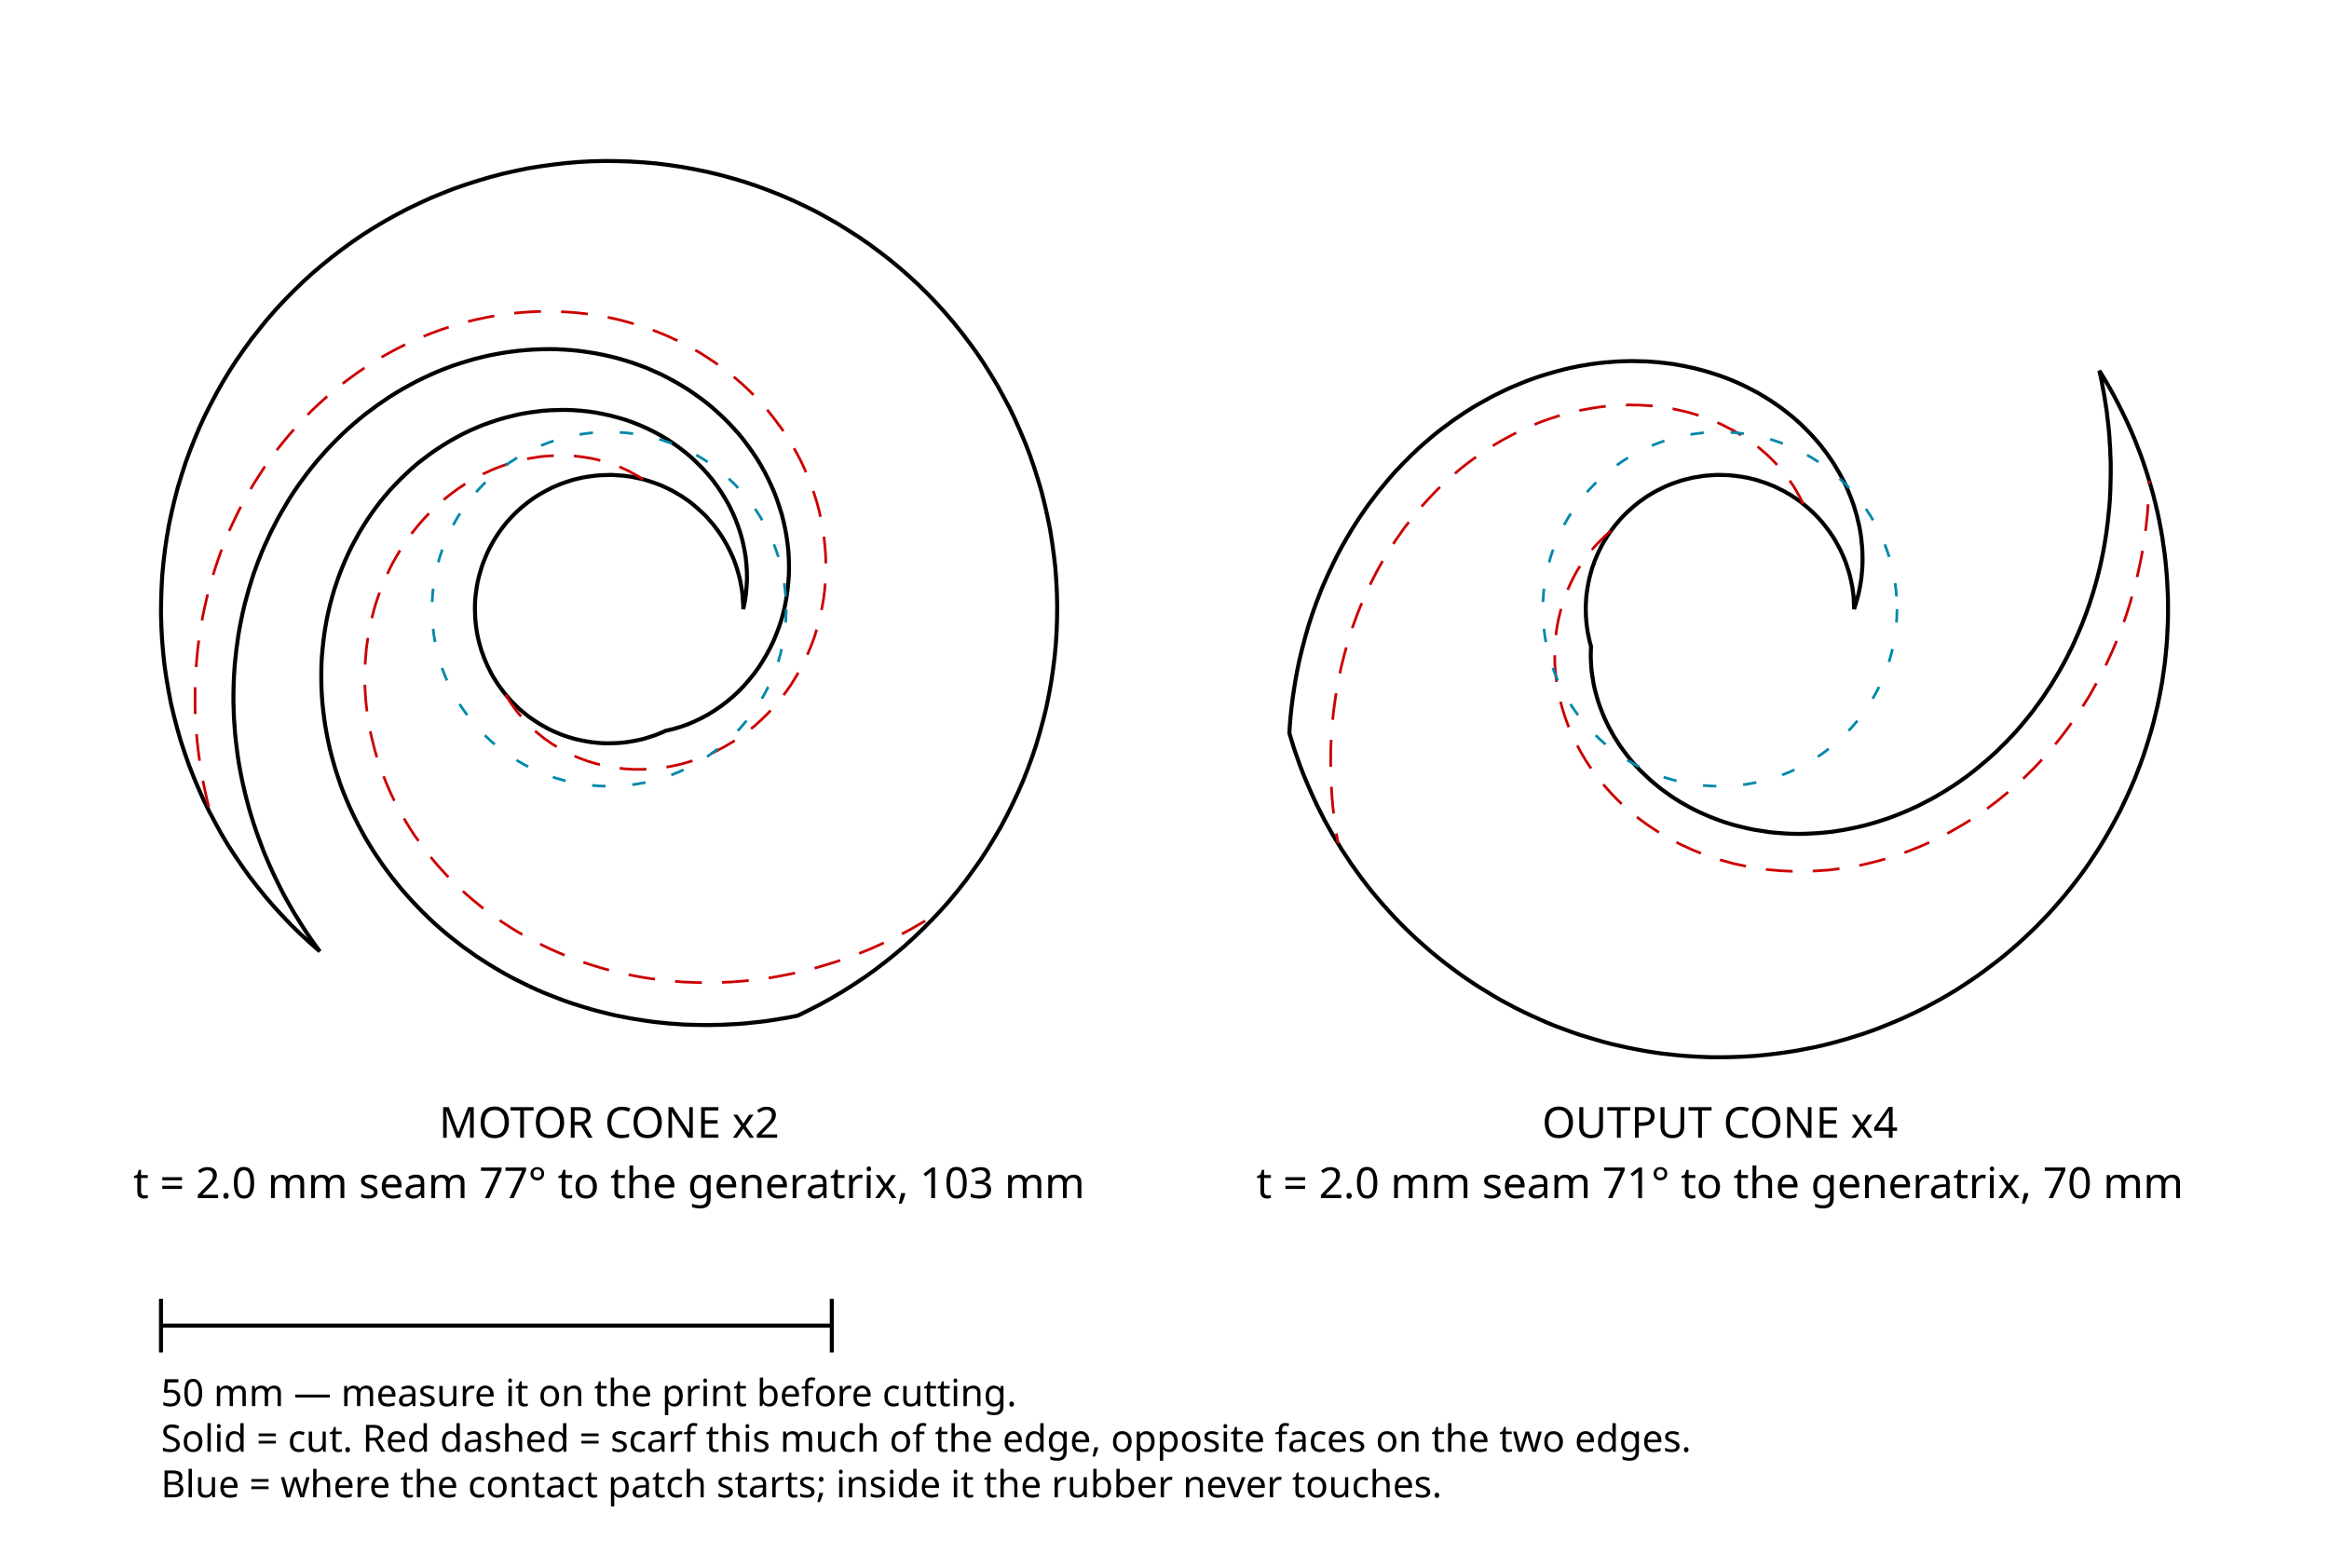
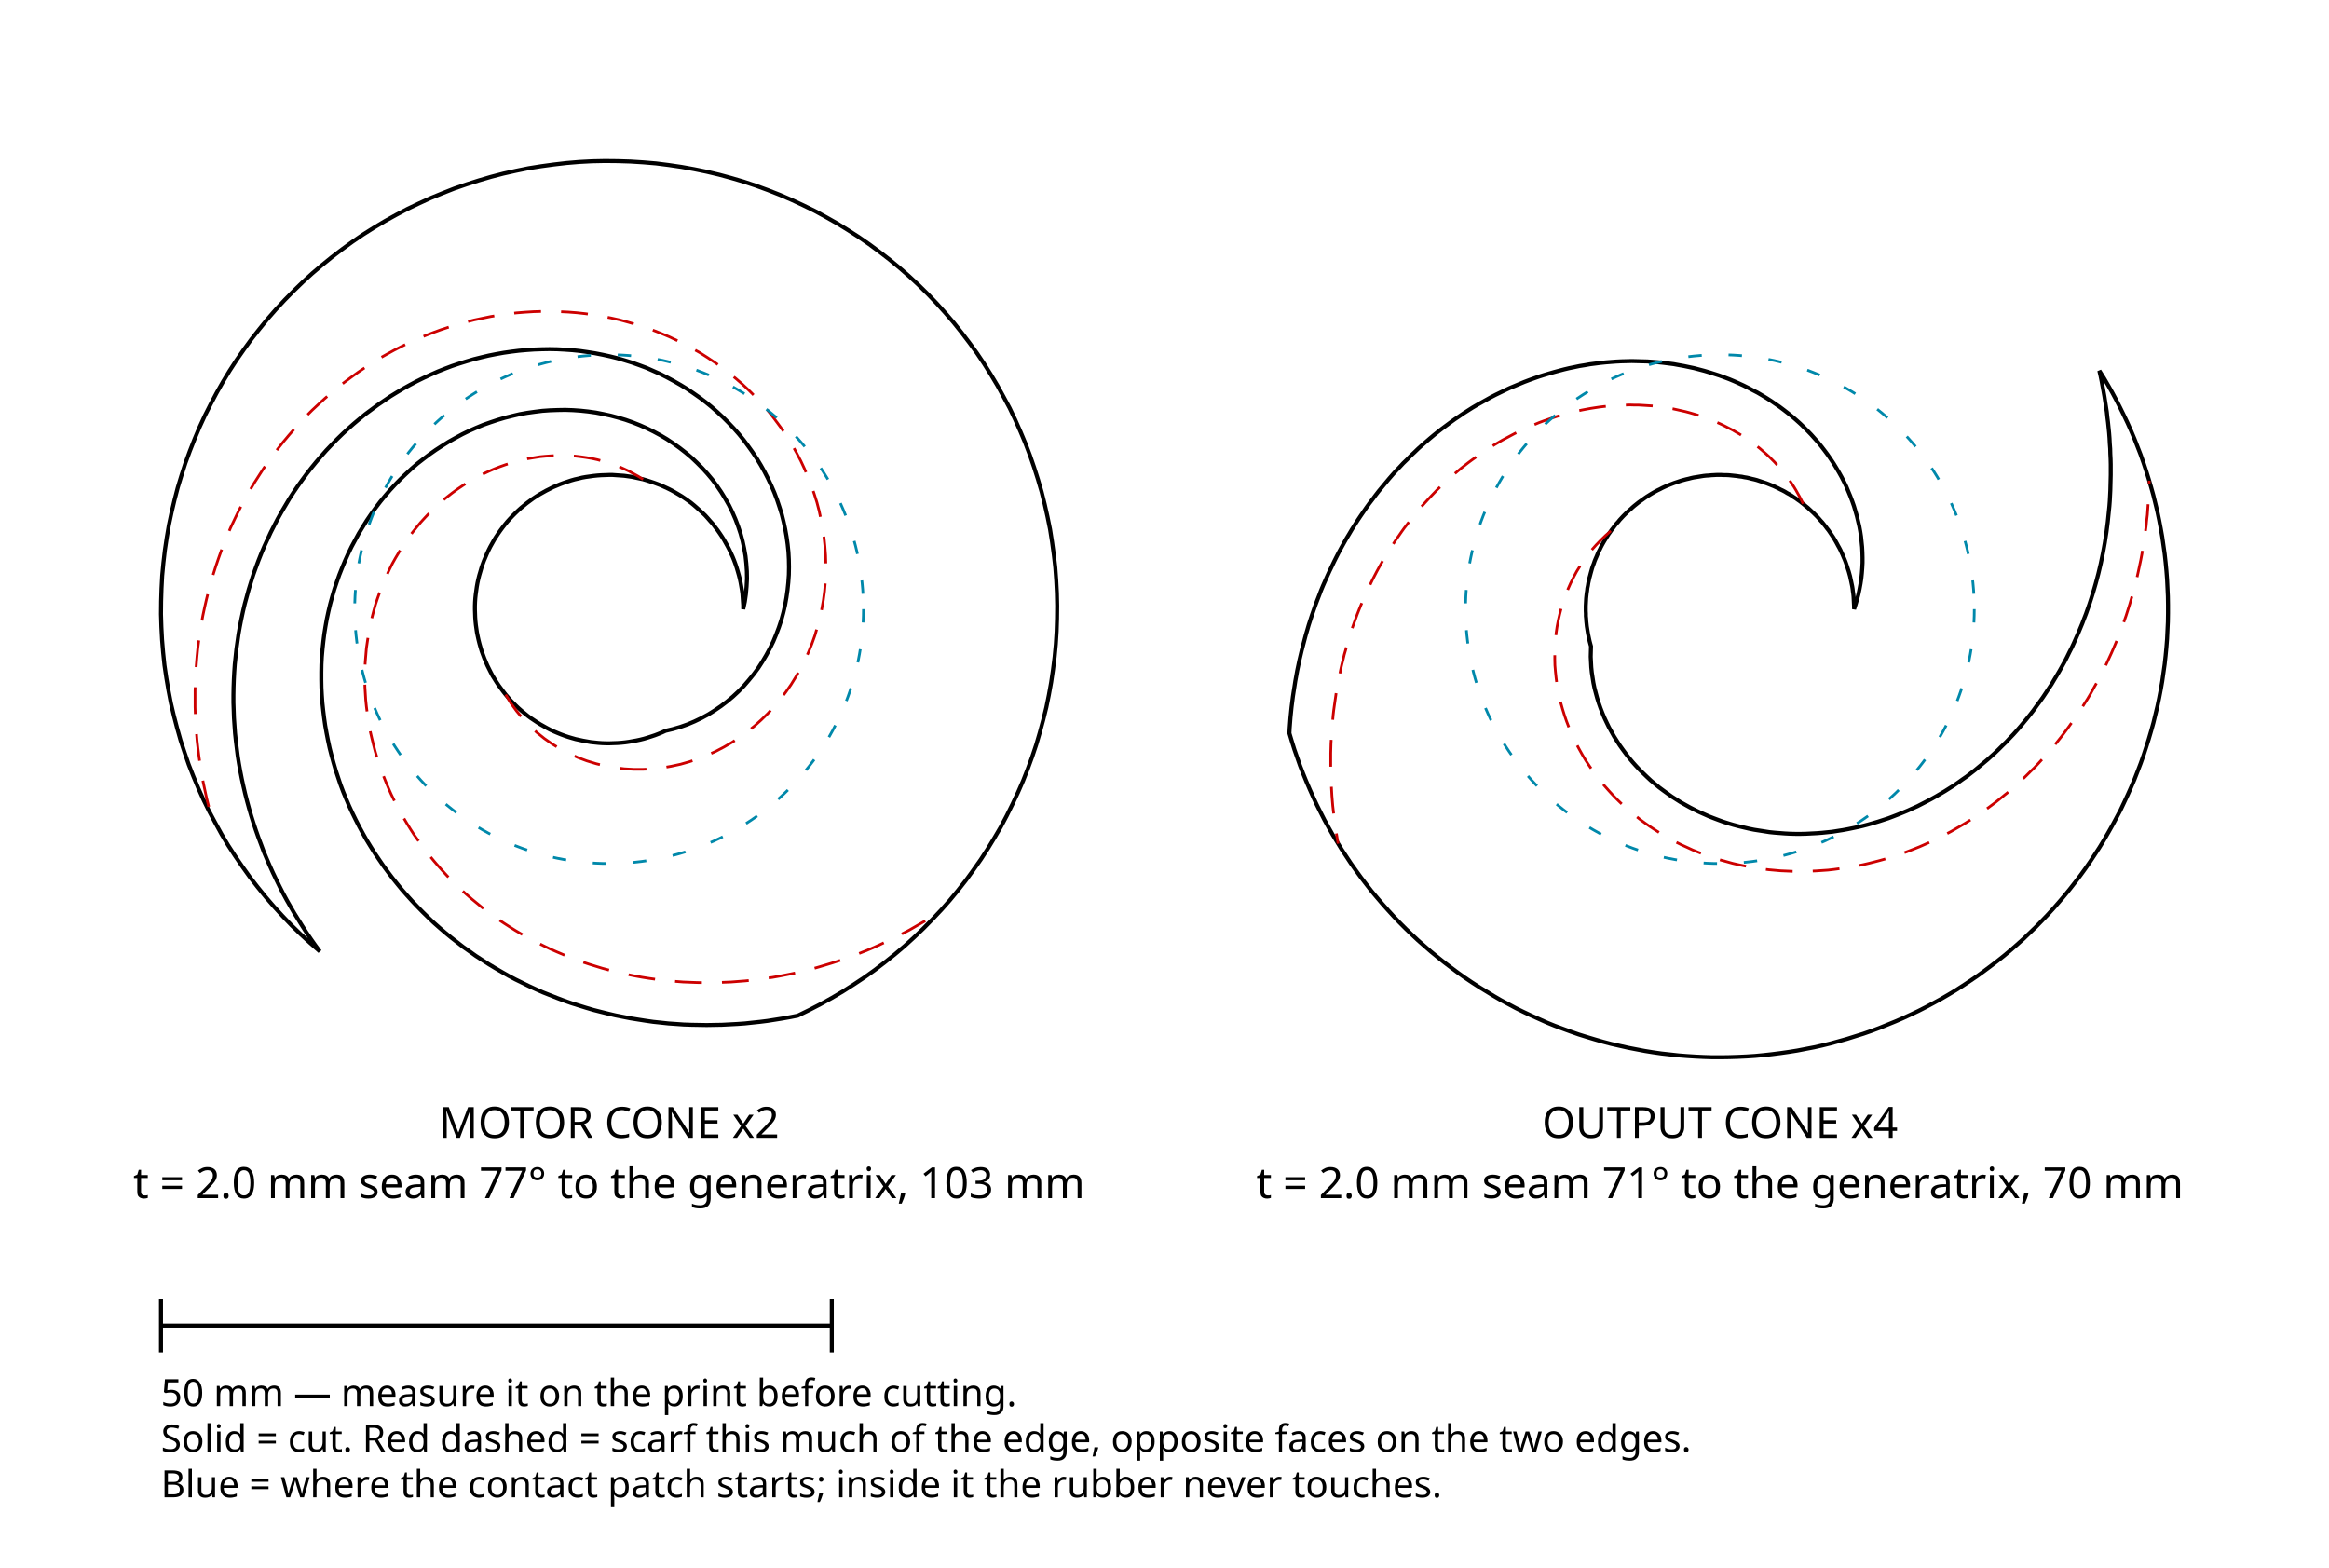
<svg xmlns="http://www.w3.org/2000/svg" width="173.6mm" height="116.8mm" viewBox="0 0 173.6 116.8">
  <polygon points="55.40,45.40 55.52,44.84 55.60,44.28 55.65,43.71 55.68,43.14 55.67,42.57 55.63,42.00 55.57,41.44 55.47,40.88 55.35,40.32 55.20,39.77 55.02,39.23 54.82,38.70 54.59,38.17 54.34,37.66 54.06,37.17 53.76,36.68 53.44,36.21 53.10,35.75 52.73,35.31 52.35,34.89 51.95,34.49 51.54,34.10 51.10,33.73 50.65,33.38 50.19,33.05 49.71,32.73 49.22,32.44 48.72,32.17 48.21,31.92 47.69,31.69 47.16,31.48 46.62,31.29 46.08,31.13 45.52,30.98 44.97,30.86 44.41,30.75 43.84,30.67 43.28,30.61 42.71,30.57 42.14,30.55 41.57,30.56 41.00,30.58 40.43,30.62 39.87,30.69 39.30,30.77 38.74,30.87 38.19,31.00 37.63,31.14 37.09,31.30 36.55,31.48 36.01,31.67 35.48,31.89 34.96,32.12 34.45,32.37 33.95,32.64 33.45,32.92 32.97,33.22 32.49,33.53 32.02,33.86 31.57,34.20 31.12,34.55 30.69,34.92 30.27,35.31 29.86,35.70 29.46,36.11 29.07,36.53 28.70,36.96 28.34,37.40 27.99,37.86 27.66,38.32 27.34,38.79 27.04,39.27 26.74,39.76 26.47,40.26 26.20,40.76 25.95,41.28 25.72,41.79 25.50,42.32 25.29,42.85 25.10,43.39 24.92,43.93 24.76,44.48 24.61,45.03 24.48,45.58 24.36,46.14 24.26,46.70 24.17,47.26 24.10,47.83 24.04,48.39 23.99,48.96 23.96,49.53 23.95,50.10 23.95,50.67 23.96,51.24 23.99,51.81 24.03,52.38 24.09,52.94 24.16,53.51 24.24,54.07 24.34,54.63 24.45,55.19 24.57,55.75 24.71,56.30 24.86,56.85 25.02,57.40 25.20,57.94 25.38,58.48 25.58,59.01 25.80,59.54 26.02,60.06 26.26,60.58 26.51,61.09 26.77,61.60 27.04,62.10 27.32,62.60 27.62,63.09 27.92,63.57 28.24,64.04 28.56,64.51 28.90,64.97 29.24,65.42 29.60,65.87 29.96,66.31 30.34,66.74 30.72,67.16 31.11,67.57 31.51,67.98 31.92,68.38 32.33,68.77 32.76,69.15 33.19,69.52 33.63,69.88 34.08,70.23 34.53,70.58 35.00,70.91 35.46,71.24 35.94,71.55 36.42,71.86 36.90,72.15 37.40,72.44 37.89,72.72 38.40,72.99 38.91,73.24 39.42,73.49 39.94,73.73 40.46,73.96 40.99,74.17 41.52,74.38 42.05,74.58 42.59,74.77 43.13,74.94 43.68,75.11 44.22,75.27 44.77,75.41 45.33,75.55 45.88,75.68 46.44,75.79 47.00,75.90 47.56,75.99 48.13,76.08 48.69,76.16 49.26,76.22 49.82,76.28 50.39,76.32 50.96,76.36 51.53,76.38 52.10,76.39 52.67,76.40 53.24,76.39 53.81,76.38 54.38,76.35 54.95,76.32 55.52,76.28 56.08,76.22 56.65,76.16 57.21,76.09 57.78,76.00 58.34,75.91 58.90,75.81 59.46,75.70 60.32,75.28 61.17,74.84 62.00,74.38 62.83,73.89 63.63,73.38 64.43,72.85 65.20,72.30 65.96,71.72 66.71,71.12 67.44,70.50 68.14,69.86 68.83,69.20 69.50,68.52 70.16,67.82 70.79,67.11 71.40,66.37 71.99,65.62 72.55,64.85 73.10,64.07 73.62,63.27 74.12,62.45 74.60,61.63 75.05,60.78 75.47,59.93 75.88,59.06 76.26,58.19 76.61,57.30 76.94,56.40 77.24,55.50 77.51,54.58 77.76,53.66 77.99,52.73 78.18,51.80 78.35,50.86 78.49,49.91 78.61,48.96 78.70,48.01 78.76,47.06 78.79,46.11 78.80,45.15 78.78,44.20 78.73,43.24 78.66,42.29 78.55,41.34 78.42,40.40 78.27,39.45 78.08,38.52 77.87,37.58 77.64,36.66 77.37,35.74 77.08,34.83 76.77,33.93 76.43,33.04 76.06,32.16 75.67,31.28 75.26,30.42 74.81,29.58 74.35,28.74 73.86,27.92 73.35,27.11 72.82,26.32 72.26,25.55 71.68,24.79 71.08,24.04 70.46,23.32 69.82,22.61 69.16,21.92 68.48,21.25 67.78,20.60 67.06,19.97 66.32,19.36 65.57,18.78 64.80,18.21 64.02,17.67 63.21,17.15 62.40,16.65 61.57,16.18 60.73,15.72 59.87,15.30 59.01,14.90 58.13,14.52 57.24,14.17 56.34,13.84 55.44,13.54 54.52,13.27 53.60,13.02 52.67,12.80 51.74,12.61 50.80,12.44 49.85,12.30 48.90,12.18 47.95,12.10 47.00,12.04 46.04,12.01 45.09,12.00 44.13,12.02 43.18,12.07 42.23,12.15 41.28,12.26 40.33,12.39 39.39,12.54 38.46,12.73 37.52,12.94 36.60,13.18 35.68,13.45 34.77,13.74 33.87,14.05 32.98,14.40 32.10,14.76 31.23,15.16 30.37,15.57 29.52,16.02 28.69,16.48 27.87,16.97 27.06,17.48 26.27,18.02 25.50,18.58 24.74,19.16 24.00,19.76 23.27,20.38 22.57,21.02 21.88,21.69 21.21,22.37 20.56,23.07 19.93,23.79 19.33,24.53 18.74,25.28 18.18,26.05 17.63,26.84 17.11,27.64 16.62,28.45 16.15,29.28 15.70,30.13 15.27,30.98 14.87,31.85 14.50,32.73 14.15,33.62 13.82,34.52 13.53,35.42 13.25,36.34 13.01,37.26 12.79,38.19 12.59,39.13 12.43,40.07 12.29,41.01 12.18,41.96 12.09,42.91 12.04,43.86 12.01,44.82 12.00,45.77 12.03,46.73 12.08,47.68 12.16,48.63 12.26,49.58 12.40,50.53 12.56,51.47 12.74,52.41 12.96,53.34 13.20,54.26 13.46,55.18 13.76,56.09 14.07,56.99 14.42,57.88 14.79,58.76 15.18,59.63 15.60,60.49 16.05,61.33 16.51,62.17 17.00,62.99 17.52,63.79 18.06,64.58 18.61,65.35 19.20,66.11 19.80,66.85 20.42,67.57 21.07,68.28 21.73,68.97 22.41,69.63 23.12,70.28 23.84,70.91 23.84,70.91 23.50,70.45 23.17,69.98 22.85,69.51 22.54,69.03 22.24,68.55 21.94,68.07 21.65,67.57 21.37,67.08 21.10,66.58 20.84,66.07 20.59,65.56 20.34,65.04 20.11,64.53 19.88,64.00 19.66,63.48 19.46,62.94 19.26,62.41 19.07,61.87 18.89,61.33 18.72,60.79 18.56,60.24 18.41,59.69 18.27,59.14 18.14,58.58 18.02,58.03 17.91,57.47 17.81,56.91 17.72,56.34 17.65,55.78 17.58,55.21 17.52,54.65 17.48,54.08 17.44,53.51 17.42,52.94 17.40,52.37 17.40,51.80 17.41,51.23 17.43,50.66 17.46,50.09 17.50,49.52 17.56,48.96 17.62,48.39 17.70,47.83 17.78,47.26 17.88,46.70 17.99,46.14 18.11,45.58 18.24,45.03 18.39,44.48 18.54,43.93 18.71,43.38 18.88,42.84 19.07,42.31 19.27,41.77 19.48,41.24 19.70,40.72 19.94,40.20 20.18,39.68 20.44,39.17 20.70,38.67 20.98,38.17 21.27,37.68 21.56,37.19 21.87,36.71 22.19,36.24 22.52,35.78 22.86,35.32 23.21,34.87 23.57,34.43 23.94,34.00 24.32,33.57 24.71,33.16 25.11,32.75 25.52,32.35 25.94,31.96 26.36,31.59 26.80,31.22 27.24,30.86 27.70,30.52 28.16,30.18 28.63,29.86 29.10,29.54 29.59,29.24 30.08,28.95 30.57,28.68 31.08,28.41 31.59,28.16 32.11,27.92 32.63,27.69 33.16,27.48 33.69,27.28 34.23,27.10 34.78,26.93 35.32,26.77 35.88,26.63 36.43,26.50 36.99,26.39 37.55,26.29 38.11,26.21 38.68,26.14 39.25,26.09 39.82,26.05 40.39,26.03 40.96,26.02 41.53,26.03 42.09,26.06 42.66,26.10 43.23,26.16 43.79,26.24 44.36,26.33 44.92,26.44 45.47,26.56 46.03,26.70 46.57,26.86 47.12,27.03 47.65,27.22 48.19,27.42 48.71,27.65 49.23,27.88 49.74,28.14 50.24,28.41 50.73,28.69 51.22,28.99 51.69,29.31 52.16,29.64 52.61,29.98 53.05,30.34 53.48,30.72 53.90,31.11 54.30,31.51 54.69,31.92 55.07,32.35 55.43,32.79 55.77,33.25 56.10,33.71 56.42,34.19 56.71,34.67 56.99,35.17 57.25,35.68 57.49,36.19 57.72,36.72 57.92,37.25 58.10,37.79 58.27,38.33 58.41,38.89 58.53,39.44 58.63,40.00 58.71,40.57 58.77,41.14 58.80,41.70 58.81,42.27 58.80,42.84 58.76,43.41 58.70,43.98 58.62,44.54 58.52,45.10 58.39,45.66 58.24,46.21 58.06,46.75 57.86,47.28 57.64,47.81 57.39,48.32 57.12,48.82 56.83,49.31 56.52,49.79 56.18,50.25 55.82,50.69 55.45,51.12 55.05,51.53 54.63,51.92 54.20,52.28 53.74,52.63 53.27,52.95 52.79,53.25 52.29,53.52 51.77,53.77 51.25,53.99 50.71,54.18 50.16,54.34 49.61,54.47 49.35,54.59 49.08,54.70 48.82,54.80 48.55,54.89 48.27,54.98 48.00,55.06 47.72,55.13 47.44,55.19 47.16,55.24 46.88,55.29 46.60,55.33 46.31,55.36 46.03,55.38 45.74,55.39 45.46,55.40 45.17,55.40 44.88,55.39 44.60,55.37 44.31,55.34 44.03,55.31 43.75,55.26 43.47,55.21 43.19,55.15 42.91,55.09 42.63,55.01 42.36,54.93 42.09,54.84 41.82,54.74 41.55,54.63 41.29,54.52 41.03,54.40 40.78,54.27 40.53,54.13 40.28,53.99 40.04,53.84 39.80,53.68 39.56,53.52 39.33,53.35 39.11,53.17 38.89,52.99 38.67,52.80 38.46,52.60 38.26,52.40 38.06,52.20 37.87,51.98 37.69,51.77 37.51,51.54 37.34,51.31 37.17,51.08 37.01,50.84 36.86,50.60 36.71,50.36 36.58,50.11 36.45,49.85 36.32,49.59 36.21,49.33 36.10,49.07 36.00,48.80 35.90,48.53 35.82,48.26 35.74,47.98 35.67,47.70 35.61,47.43 35.55,47.14 35.51,46.86 35.47,46.58 35.44,46.29 35.42,46.01 35.41,45.72 35.40,45.44 35.40,45.15 35.41,44.87 35.43,44.58 35.46,44.30 35.50,44.01 35.54,43.73 35.59,43.45 35.65,43.17 35.72,42.89 35.80,42.62 35.88,42.34 35.97,42.07 36.07,41.80 36.18,41.54 36.29,41.28 36.41,41.02 36.54,40.76 36.68,40.51 36.82,40.26 36.97,40.02 37.13,39.78 37.29,39.55 37.46,39.32 37.64,39.09 37.82,38.87 38.01,38.66 38.21,38.45 38.41,38.25 38.62,38.05 38.83,37.86 39.05,37.68 39.27,37.50 39.50,37.33 39.73,37.16 39.97,37.00 40.21,36.85 40.46,36.71 40.71,36.57 40.97,36.44 41.22,36.31 41.49,36.20 41.75,36.09 42.02,35.99 42.29,35.90 42.56,35.81 42.84,35.73 43.11,35.67 43.39,35.60 43.67,35.55 43.96,35.51 44.24,35.47 44.53,35.44 44.81,35.42 45.10,35.41 45.38,35.40 45.67,35.40 45.95,35.42 46.24,35.44 46.52,35.46 46.81,35.50 47.09,35.54 47.37,35.60 47.65,35.66 47.93,35.72 48.20,35.80 48.48,35.89 48.75,35.98 49.02,36.08 49.28,36.18 49.54,36.30 49.80,36.42 50.06,36.55 50.31,36.69 50.55,36.83 50.80,36.98 51.04,37.14 51.27,37.30 51.50,37.47 51.72,37.65 51.94,37.84 52.15,38.03 52.36,38.22 52.57,38.42 52.76,38.63 52.95,38.85 53.14,39.06 53.31,39.29 53.49,39.52 53.65,39.75 53.81,39.99 53.96,40.23 54.10,40.48 54.24,40.73 54.37,40.98 54.49,41.24 54.61,41.50 54.72,41.77 54.82,42.04 54.91,42.31 54.99,42.58 55.07,42.86 55.14,43.13 55.20,43.41 55.25,43.69 55.30,43.98 55.34,44.26 55.36,44.54 55.38,44.83 55.40,45.11" fill="none" stroke="#000" stroke-width="0.3" />
  <polyline points="47.93,35.73 47.59,35.51 47.23,35.31 46.87,35.11 46.50,34.94 46.12,34.77 45.73,34.63 45.33,34.49 44.93,34.37 44.52,34.26 44.11,34.17 43.69,34.10 43.27,34.04 42.84,33.99 42.41,33.96 41.98,33.95 41.55,33.95 41.12,33.97 40.68,34.00 40.25,34.04 39.82,34.11 39.38,34.18 38.95,34.27 38.52,34.38 38.10,34.50 37.67,34.64 37.25,34.79 36.84,34.95 36.43,35.13 36.02,35.32 35.62,35.53 35.22,35.74 34.83,35.97 34.45,36.22 34.08,36.47 33.71,36.74 33.35,37.02 32.99,37.31 32.65,37.62 32.31,37.93 31.99,38.25 31.67,38.59 31.36,38.93 31.06,39.29 30.77,39.65 30.49,40.02 30.22,40.40 29.96,40.79 29.72,41.19 29.48,41.59 29.25,42.00 29.04,42.42 28.84,42.85 28.64,43.28 28.46,43.71 28.30,44.15 28.14,44.60 27.99,45.05 27.86,45.51 27.74,45.97 27.63,46.43 27.53,46.90 27.45,47.37 27.38,47.84 27.31,48.32 27.27,48.80 27.23,49.28 27.20,49.76 27.19,50.24 27.19,50.72 27.20,51.20 27.23,51.68 27.26,52.17 27.31,52.65 27.37,53.13 27.44,53.61 27.52,54.09 27.61,54.57 27.72,55.04 27.84,55.52 27.96,55.99 28.10,56.46 28.25,56.92 28.41,57.39 28.59,57.85 28.77,58.30 28.96,58.75 29.16,59.20 29.38,59.65 29.60,60.08 29.83,60.52 30.08,60.95 30.33,61.37 30.59,61.79 30.86,62.21 31.15,62.61 31.44,63.02 31.73,63.41 32.04,63.80 32.36,64.19 32.68,64.56 33.01,64.93 33.35,65.30 33.70,65.66 34.06,66.01 34.42,66.35 34.79,66.68 35.17,67.01 35.56,67.33 35.95,67.65 36.35,67.95 36.75,68.25 37.16,68.54 37.58,68.82 38.00,69.09 38.43,69.36 38.86,69.61 39.30,69.86 39.74,70.10 40.19,70.33 40.64,70.55 41.10,70.77 41.56,70.97 42.03,71.17 42.50,71.36 42.97,71.54 43.45,71.71 43.93,71.87 44.41,72.02 44.90,72.17 45.39,72.30 45.88,72.43 46.38,72.54 46.88,72.65 47.38,72.75 47.88,72.84 48.38,72.92 48.89,72.99 49.39,73.05 49.90,73.11 50.41,73.15 50.92,73.19 51.43,73.21 51.94,73.23 52.45,73.24 52.96,73.24 53.48,73.23 53.99,73.21 54.50,73.19 55.01,73.15 55.53,73.11 56.04,73.06 56.55,72.99 57.06,72.92 57.56,72.85 58.07,72.76 58.58,72.66 59.08,72.56 59.59,72.45 60.09,72.33 60.59,72.20 61.08,72.06 61.58,71.91 62.07,71.76 62.56,71.60 63.05,71.43 63.54,71.25 64.02,71.07 64.50,70.88 64.98,70.68 65.45,70.47 65.92,70.25 66.39,70.03 66.86,69.80 67.32,69.56 67.78,69.32 68.23,69.06 68.68,68.80 69.13,68.54 69.57,68.27 70.01,67.99" fill="none" stroke="#c00" stroke-width="0.2" stroke-dasharray="2,1.5" />
  <polyline points="37.69,51.77 38.07,52.40 38.50,52.99 38.97,53.56 39.47,54.09 40.00,54.58 40.57,55.04 41.16,55.45 41.78,55.83 42.42,56.16 43.07,56.46 43.74,56.71 44.43,56.92 45.12,57.09 45.82,57.21 46.53,57.30 47.23,57.34 47.94,57.34 48.65,57.31 49.35,57.23 50.04,57.11 50.73,56.96 51.40,56.77 52.06,56.55 52.71,56.29 53.35,56.00 53.96,55.68 54.56,55.33 55.14,54.95 55.70,54.54 56.24,54.11 56.75,53.65 57.24,53.17 57.71,52.66 58.15,52.14 58.57,51.59 58.96,51.03 59.32,50.45 59.66,49.86 59.97,49.25 60.25,48.64 60.51,48.01 60.74,47.37 60.93,46.72 61.11,46.06 61.25,45.40 61.37,44.74 61.46,44.07 61.52,43.40 61.55,42.73 61.56,42.06 61.54,41.39 61.49,40.72 61.42,40.05 61.33,39.39 61.20,38.74 61.06,38.09 60.89,37.44 60.69,36.81 60.47,36.18 60.23,35.56 59.97,34.95 59.69,34.35 59.38,33.76 59.06,33.19 58.71,32.62 58.35,32.07 57.96,31.54 57.56,31.01 57.15,30.50 56.71,30.01 56.26,29.53 55.80,29.07 55.32,28.62 54.82,28.19 54.32,27.78 53.80,27.38 53.26,27.00 52.72,26.64 52.17,26.29 51.60,25.97 51.03,25.66 50.45,25.37 49.86,25.09 49.26,24.84 48.65,24.60 48.04,24.39 47.43,24.19 46.80,24.01 46.18,23.84 45.55,23.70 44.91,23.58 44.27,23.47 43.63,23.38 42.99,23.31 42.35,23.26 41.71,23.23 41.06,23.21 40.42,23.21 39.78,23.23 39.14,23.27 38.50,23.32 37.86,23.40 37.22,23.49 36.59,23.59 35.96,23.72 35.34,23.85 34.72,24.01 34.10,24.18 33.49,24.37 32.88,24.57 32.28,24.79 31.69,25.02 31.10,25.27 30.52,25.53 29.95,25.81 29.38,26.10 28.82,26.41 28.27,26.72 27.73,27.06 27.20,27.40 26.67,27.76 26.16,28.13 25.65,28.51 25.15,28.90 24.66,29.31 24.19,29.72 23.72,30.15 23.26,30.58 22.81,31.03 22.38,31.49 21.95,31.96 21.54,32.43 21.13,32.92 20.74,33.41 20.36,33.91 19.99,34.42 19.63,34.94 19.29,35.47 18.95,36.00 18.63,36.54 18.32,37.09 18.02,37.64 17.73,38.20 17.46,38.76 17.19,39.33 16.94,39.91 16.71,40.49 16.48,41.08 16.27,41.67 16.07,42.26 15.88,42.86 15.70,43.46 15.54,44.06 15.39,44.67 15.25,45.28 15.12,45.89 15.01,46.50 14.91,47.12 14.82,47.74 14.74,48.36 14.68,48.98 14.63,49.60 14.58,50.22 14.56,50.84 14.54,51.47 14.54,52.09 14.54,52.71 14.56,53.33 14.60,53.96 14.64,54.58 14.69,55.20 14.76,55.81 14.84,56.43 14.93,57.04 15.03,57.66 15.14,58.27 15.27,58.88 15.40,59.48 15.55,60.08 15.70,60.68" fill="none" stroke="#c00" stroke-width="0.2" stroke-dasharray="2,1.5" />
-   <circle cx="45.40" cy="45.40" r="13.20" fill="none" stroke="#08a" stroke-width="0.2" stroke-dasharray="1,2" />
+   <circle cx="45.40" cy="45.40" r="18.96" fill="none" stroke="#08a" stroke-width="0.2" stroke-dasharray="1,2" />
  <text x="45.4" y="84.8" font-family="sans-serif" font-size="3.2" text-anchor="middle">MOTOR CONE x2</text>
  <text x="45.4" y="89.3" font-family="sans-serif" font-size="3.2" text-anchor="middle">t = 2.0 mm   seam 77° to the generatrix, 103 mm</text>
  <polygon points="138.20,45.40 138.32,45.03 138.43,44.65 138.53,44.27 138.61,43.89 138.68,43.51 138.74,43.12 138.78,42.73 138.81,42.34 138.83,41.95 138.83,41.56 138.82,41.17 138.80,40.78 138.76,40.39 138.72,40.00 138.66,39.61 138.59,39.23 138.50,38.85 138.41,38.47 138.30,38.09 138.19,37.72 138.06,37.35 137.92,36.98 137.77,36.62 137.62,36.26 137.45,35.91 137.27,35.56 137.08,35.22 136.88,34.88 136.68,34.55 136.46,34.22 136.24,33.90 136.01,33.59 135.77,33.28 135.52,32.97 135.26,32.68 135.00,32.39 134.73,32.11 134.45,31.83 134.17,31.56 133.88,31.30 133.58,31.04 133.28,30.80 132.97,30.56 132.65,30.32 132.33,30.10 132.01,29.88 131.68,29.67 131.35,29.47 131.01,29.27 130.66,29.09 130.32,28.91 129.96,28.73 129.61,28.57 129.25,28.41 128.89,28.26 128.52,28.12 128.16,27.99 127.79,27.87 127.41,27.75 127.04,27.64 126.66,27.54 126.28,27.44 125.90,27.36 125.52,27.28 125.13,27.21 124.75,27.14 124.36,27.09 123.97,27.04 123.58,27.00 123.19,26.97 122.80,26.94 122.41,26.93 122.02,26.92 121.63,26.91 121.24,26.92 120.85,26.93 120.45,26.95 120.06,26.98 119.68,27.01 119.29,27.05 118.90,27.10 118.51,27.15 118.12,27.22 117.74,27.28 117.36,27.36 116.97,27.44 116.59,27.53 116.21,27.63 115.84,27.73 115.46,27.84 115.09,27.95 114.71,28.07 114.34,28.20 113.98,28.33 113.61,28.47 113.25,28.62 112.89,28.77 112.53,28.92 112.17,29.09 111.82,29.26 111.47,29.43 111.12,29.61 110.78,29.80 110.44,29.99 110.10,30.18 109.76,30.38 109.43,30.59 109.10,30.80 108.78,31.02 108.45,31.24 108.13,31.47 107.82,31.70 107.51,31.93 107.20,32.17 106.89,32.42 106.59,32.67 106.30,32.92 106.00,33.18 105.71,33.44 105.43,33.71 105.14,33.98 104.87,34.26 104.59,34.53 104.32,34.82 104.05,35.10 103.79,35.39 103.53,35.69 103.28,35.99 103.03,36.29 102.78,36.59 102.54,36.90 102.31,37.21 102.07,37.52 101.84,37.84 101.62,38.16 101.40,38.48 101.18,38.81 100.97,39.14 100.76,39.47 100.56,39.81 100.36,40.14 100.17,40.48 99.98,40.82 99.79,41.17 99.61,41.52 99.44,41.86 99.27,42.22 99.10,42.57 98.94,42.92 98.78,43.28 98.62,43.64 98.47,44.00 98.33,44.37 98.19,44.73 98.05,45.10 97.92,45.47 97.79,45.84 97.67,46.21 97.55,46.58 97.44,46.96 97.33,47.33 97.23,47.71 97.13,48.09 97.03,48.47 96.94,48.85 96.85,49.23 96.77,49.61 96.69,49.99 96.62,50.38 96.55,50.76 96.49,51.15 96.43,51.53 96.37,51.92 96.32,52.31 96.27,52.70 96.23,53.09 96.19,53.48 96.16,53.87 96.13,54.26 96.11,54.65 96.29,55.25 96.48,55.86 96.69,56.46 96.90,57.06 97.13,57.65 97.37,58.24 97.62,58.82 97.88,59.40 98.15,59.98 98.43,60.54 98.72,61.11 99.03,61.67 99.34,62.22 99.67,62.76 100.00,63.30 100.35,63.83 100.70,64.36 101.07,64.88 101.44,65.39 101.83,65.90 102.22,66.40 102.63,66.89 103.04,67.37 103.46,67.84 103.89,68.31 104.33,68.77 104.78,69.22 105.24,69.66 105.70,70.09 106.18,70.51 106.66,70.93 107.15,71.33 107.65,71.73 108.15,72.11 108.66,72.49 109.18,72.86 109.70,73.21 110.24,73.56 110.78,73.89 111.32,74.22 111.87,74.54 112.43,74.84 112.99,75.14 113.56,75.42 114.13,75.69 114.71,75.95 115.29,76.21 115.88,76.45 116.47,76.67 117.07,76.89 117.67,77.10 118.28,77.29 118.88,77.47 119.50,77.65 120.11,77.81 120.73,77.95 121.35,78.09 121.97,78.21 122.60,78.33 123.22,78.43 123.85,78.52 124.48,78.59 125.11,78.66 125.75,78.71 126.38,78.75 127.01,78.78 127.65,78.80 128.28,78.80 128.92,78.79 129.55,78.77 130.19,78.74 130.82,78.70 131.45,78.64 132.08,78.57 132.71,78.49 133.34,78.40 133.97,78.30 134.59,78.18 135.22,78.06 135.84,77.92 136.45,77.77 137.07,77.60 137.68,77.43 138.28,77.24 138.89,77.05 139.49,76.84 140.08,76.62 140.67,76.38 141.26,76.14 141.84,75.89 142.42,75.62 142.99,75.35 143.56,75.06 144.12,74.76 144.67,74.46 145.22,74.14 145.77,73.81 146.30,73.47 146.83,73.12 147.36,72.76 147.87,72.39 148.38,72.01 148.89,71.62 149.38,71.23 149.87,70.82 150.35,70.40 150.82,69.98 151.28,69.54 151.74,69.10 152.18,68.65 152.62,68.19 153.05,67.72 153.47,67.24 153.88,66.76 154.28,66.27 154.67,65.77 155.06,65.26 155.43,64.75 155.79,64.23 156.14,63.70 156.49,63.16 156.82,62.62 157.14,62.07 157.45,61.52 157.75,60.96 158.05,60.40 158.32,59.83 158.59,59.25 158.85,58.67 159.10,58.09 159.33,57.50 159.56,56.90 159.77,56.31 159.97,55.70 160.16,55.10 160.34,54.49 160.51,53.88 160.66,53.26 160.81,52.64 160.94,52.02 161.06,51.40 161.17,50.77 161.26,50.14 161.35,49.51 161.42,48.88 161.48,48.25 161.53,47.62 161.56,46.98 161.59,46.35 161.60,45.71 161.60,45.08 161.59,44.44 161.56,43.81 161.53,43.18 161.48,42.54 161.42,41.91 161.35,41.28 161.26,40.65 161.17,40.02 161.06,39.40 160.94,38.77 160.81,38.15 160.66,37.53 160.51,36.92 160.34,36.31 160.16,35.70 159.97,35.09 159.77,34.49 159.56,33.89 159.33,33.30 159.10,32.71 158.85,32.12 158.59,31.54 158.32,30.97 158.04,30.40 157.75,29.83 157.45,29.27 157.14,28.72 156.82,28.17 156.48,27.63 156.48,27.63 156.57,28.01 156.65,28.40 156.72,28.78 156.79,29.16 156.86,29.55 156.92,29.94 156.98,30.32 157.04,30.71 157.08,31.10 157.13,31.49 157.17,31.88 157.21,32.27 157.24,32.66 157.26,33.05 157.29,33.44 157.30,33.83 157.32,34.22 157.33,34.61 157.33,35.00 157.33,35.39 157.32,35.78 157.31,36.17 157.30,36.56 157.28,36.95 157.26,37.34 157.23,37.73 157.19,38.12 157.15,38.51 157.11,38.90 157.06,39.29 157.01,39.68 156.95,40.06 156.89,40.45 156.82,40.84 156.75,41.22 156.67,41.60 156.59,41.99 156.50,42.37 156.41,42.75 156.31,43.13 156.21,43.50 156.10,43.88 155.99,44.25 155.87,44.63 155.75,45.00 155.62,45.37 155.49,45.74 155.35,46.10 155.21,46.47 155.06,46.83 154.91,47.19 154.75,47.55 154.59,47.91 154.43,48.26 154.25,48.61 154.08,48.96 153.90,49.31 153.71,49.65 153.52,49.99 153.32,50.33 153.12,50.66 152.92,51.00 152.70,51.33 152.49,51.65 152.27,51.98 152.04,52.30 151.81,52.61 151.58,52.93 151.34,53.24 151.10,53.54 150.85,53.84 150.60,54.14 150.34,54.44 150.08,54.73 149.81,55.01 149.54,55.30 149.26,55.57 148.98,55.85 148.70,56.12 148.41,56.38 148.12,56.64 147.82,56.89 147.52,57.14 147.22,57.39 146.91,57.63 146.60,57.87 146.28,58.09 145.96,58.32 145.64,58.54 145.31,58.75 144.98,58.96 144.64,59.16 144.30,59.36 143.96,59.55 143.62,59.73 143.27,59.91 142.92,60.09 142.56,60.25 142.21,60.41 141.85,60.56 141.48,60.71 141.12,60.85 140.75,60.99 140.38,61.11 140.01,61.23 139.64,61.34 139.26,61.45 138.88,61.55 138.50,61.64 138.12,61.72 137.73,61.80 137.35,61.87 136.96,61.93 136.58,61.99 136.19,62.03 135.80,62.07 135.41,62.10 135.02,62.12 134.63,62.14 134.24,62.15 133.84,62.15 133.45,62.14 133.06,62.12 132.67,62.09 132.28,62.06 131.89,62.02 131.51,61.96 131.12,61.90 130.74,61.84 130.35,61.76 129.97,61.67 129.59,61.58 129.21,61.48 128.84,61.37 128.46,61.25 128.10,61.12 127.73,60.98 127.37,60.84 127.01,60.68 126.65,60.52 126.30,60.35 125.95,60.17 125.61,59.98 125.27,59.79 124.94,59.58 124.61,59.37 124.29,59.14 123.97,58.91 123.66,58.68 123.36,58.43 123.06,58.18 122.77,57.91 122.49,57.64 122.21,57.37 121.94,57.08 121.68,56.79 121.43,56.49 121.19,56.18 120.96,55.87 120.73,55.55 120.52,55.22 120.31,54.89 120.12,54.55 119.93,54.21 119.76,53.86 119.59,53.50 119.44,53.14 119.30,52.78 119.17,52.41 119.05,52.03 118.95,51.66 118.85,51.28 118.77,50.89 118.71,50.51 118.65,50.12 118.61,49.73 118.59,49.34 118.57,48.95 118.58,48.56 118.59,48.17 118.54,47.99 118.49,47.80 118.45,47.62 118.41,47.43 118.37,47.24 118.34,47.06 118.31,46.87 118.28,46.68 118.26,46.49 118.24,46.30 118.23,46.11 118.21,45.92 118.21,45.73 118.20,45.54 118.20,45.35 118.20,45.16 118.21,44.97 118.22,44.78 118.23,44.59 118.25,44.40 118.27,44.22 118.30,44.03 118.32,43.84 118.36,43.65 118.39,43.46 118.43,43.28 118.47,43.09 118.52,42.91 118.57,42.72 118.62,42.54 118.67,42.36 118.73,42.18 118.80,42.00 118.86,41.82 118.93,41.65 119.01,41.47 119.08,41.30 119.16,41.12 119.25,40.95 119.33,40.78 119.42,40.61 119.51,40.45 119.61,40.28 119.71,40.12 119.81,39.96 119.91,39.80 120.02,39.65 120.13,39.49 120.25,39.34 120.36,39.19 120.48,39.04 120.61,38.90 120.73,38.75 120.86,38.61 120.99,38.47 121.12,38.34 121.26,38.20 121.40,38.07 121.54,37.95 121.68,37.82 121.82,37.70 121.97,37.58 122.12,37.46 122.27,37.35 122.43,37.24 122.58,37.13 122.74,37.02 122.90,36.92 123.06,36.82 123.23,36.72 123.39,36.63 123.56,36.54 123.73,36.46 123.90,36.37 124.07,36.29 124.25,36.21 124.42,36.14 124.60,36.07 124.78,36.00 124.96,35.94 125.14,35.88 125.32,35.82 125.50,35.77 125.69,35.72 125.87,35.68 126.06,35.63 126.24,35.59 126.43,35.56 126.62,35.53 126.80,35.50 126.99,35.47 127.18,35.45 127.37,35.44 127.56,35.42 127.75,35.41 127.94,35.40 128.13,35.40 128.32,35.40 128.51,35.41 128.70,35.41 128.89,35.42 129.08,35.44 129.27,35.46 129.46,35.48 129.65,35.51 129.83,35.53 130.02,35.57 130.21,35.60 130.39,35.64 130.58,35.69 130.76,35.73 130.95,35.78 131.13,35.84 131.31,35.90 131.49,35.96 131.67,36.02 131.85,36.09 132.02,36.16 132.20,36.23 132.37,36.31 132.54,36.39 132.71,36.48 132.88,36.56 133.05,36.65 133.21,36.75 133.38,36.84 133.54,36.94 133.70,37.05 133.86,37.15 134.01,37.26 134.17,37.37 134.32,37.49 134.47,37.61 134.61,37.73 134.76,37.85 134.90,37.98 135.04,38.11 135.18,38.24 135.31,38.37 135.45,38.51 135.58,38.65 135.70,38.79 135.83,38.93 135.95,39.08 136.07,39.23 136.18,39.38 136.30,39.53 136.41,39.69 136.51,39.84 136.62,40.00 136.72,40.16 136.82,40.33 136.91,40.49 137.00,40.66 137.09,40.82 137.18,40.99 137.26,41.17 137.34,41.34 137.41,41.51 137.49,41.69 137.56,41.87 137.62,42.04 137.68,42.22 137.74,42.41 137.80,42.59 137.85,42.77 137.90,42.95 137.94,43.14 137.98,43.32 138.02,43.51 138.06,43.70 138.09,43.89 138.11,44.07 138.14,44.26 138.16,44.45 138.17,44.64 138.18,44.83 138.19,45.02 138.20,45.21" fill="none" stroke="#000" stroke-width="0.3" />
  <polyline points="134.40,37.55 134.28,37.29 134.15,37.04 134.01,36.79 133.87,36.54 133.72,36.29 133.56,36.05 133.40,35.81 133.23,35.57 133.05,35.34 132.86,35.11 132.67,34.88 132.47,34.66 132.27,34.44 132.06,34.23 131.85,34.02 131.63,33.82 131.40,33.62 131.17,33.42 130.93,33.23 130.69,33.05 130.44,32.87 130.19,32.69 129.93,32.53 129.67,32.36 129.41,32.21 129.14,32.05 128.86,31.91 128.59,31.77 128.31,31.63 128.02,31.50 127.73,31.38 127.44,31.26 127.15,31.15 126.85,31.04 126.55,30.94 126.25,30.85 125.94,30.76 125.64,30.68 125.33,30.61 125.02,30.54 124.70,30.47 124.39,30.42 124.07,30.37 123.75,30.32 123.43,30.28 123.11,30.25 122.79,30.23 122.47,30.21 122.14,30.19 121.82,30.19 121.49,30.18 121.17,30.19 120.84,30.20 120.51,30.21 120.19,30.24 119.86,30.27 119.54,30.30 119.21,30.34 118.88,30.39 118.56,30.44 118.23,30.50 117.91,30.56 117.59,30.63 117.26,30.70 116.94,30.78 116.62,30.87 116.30,30.96 115.98,31.06 115.67,31.16 115.35,31.27 115.04,31.38 114.72,31.50 114.41,31.63 114.10,31.75 113.80,31.89 113.49,32.03 113.19,32.17 112.89,32.32 112.59,32.48 112.29,32.64 111.99,32.80 111.70,32.97 111.41,33.14 111.12,33.32 110.84,33.50 110.55,33.69 110.27,33.88 110.00,34.08 109.72,34.28 109.45,34.48 109.18,34.69 108.91,34.90 108.65,35.12 108.39,35.34 108.13,35.57 107.88,35.79 107.63,36.03 107.38,36.26 107.13,36.50 106.89,36.75 106.65,37.00 106.42,37.25 106.19,37.50 105.96,37.76 105.73,38.02 105.51,38.28 105.29,38.55 105.08,38.82 104.87,39.10 104.66,39.37 104.46,39.65 104.26,39.94 104.06,40.22 103.87,40.51 103.68,40.80 103.49,41.09 103.31,41.39 103.13,41.69 102.96,41.99 102.79,42.29 102.62,42.60 102.46,42.91 102.30,43.22 102.15,43.53 102.00,43.85 101.85,44.16 101.71,44.48 101.57,44.80 101.43,45.13 101.30,45.45 101.17,45.78 101.05,46.11 100.93,46.43 100.81,46.77 100.70,47.10 100.60,47.43 100.49,47.77 100.39,48.11 100.30,48.45 100.20,48.79 100.12,49.13 100.03,49.47 99.95,49.81 99.88,50.16 99.81,50.50 99.74,50.85 99.67,51.20 99.61,51.54 99.56,51.89 99.51,52.24 99.46,52.59 99.41,52.95 99.37,53.30 99.34,53.65 99.30,54.00 99.28,54.36 99.25,54.71 99.23,55.07 99.21,55.42 99.20,55.78 99.19,56.13 99.19,56.49 99.19,56.84 99.19,57.20 99.19,57.55 99.20,57.91 99.22,58.27 99.24,58.62 99.26,58.98 99.28,59.33 99.31,59.69 99.34,60.05 99.38,60.40 99.42,60.76 99.46,61.11 99.51,61.46 99.56,61.82 99.62,62.17 99.68,62.53 99.74,62.88" fill="none" stroke="#c00" stroke-width="0.2" stroke-dasharray="2,1.5" />
  <polyline points="120.07,39.57 119.69,39.90 119.33,40.25 118.98,40.61 118.65,40.98 118.34,41.37 118.05,41.77 117.78,42.18 117.52,42.60 117.29,43.03 117.07,43.47 116.87,43.92 116.69,44.37 116.52,44.83 116.38,45.30 116.26,45.77 116.15,46.24 116.06,46.71 115.99,47.19 115.94,47.67 115.90,48.15 115.89,48.63 115.89,49.11 115.90,49.58 115.94,50.06 115.99,50.53 116.05,51.00 116.13,51.47 116.23,51.94 116.34,52.39 116.47,52.85 116.61,53.30 116.76,53.74 116.93,54.18 117.11,54.61 117.30,55.04 117.51,55.46 117.73,55.87 117.96,56.28 118.20,56.68 118.46,57.07 118.72,57.45 118.99,57.82 119.28,58.19 119.57,58.54 119.88,58.89 120.19,59.23 120.51,59.56 120.84,59.88 121.18,60.19 121.53,60.49 121.88,60.78 122.24,61.07 122.61,61.34 122.98,61.60 123.36,61.85 123.75,62.10 124.14,62.33 124.54,62.55 124.94,62.77 125.34,62.97 125.76,63.16 126.17,63.35 126.59,63.52 127.01,63.68 127.43,63.83 127.86,63.98 128.29,64.11 128.73,64.23 129.16,64.35 129.60,64.45 130.04,64.54 130.48,64.63 130.92,64.70 131.37,64.76 131.81,64.82 132.26,64.86 132.70,64.90 133.15,64.92 133.59,64.94 134.04,64.95 134.49,64.94 134.93,64.93 135.38,64.91 135.82,64.88 136.26,64.85 136.70,64.80 137.14,64.74 137.58,64.68 138.02,64.61 138.45,64.53 138.89,64.44 139.32,64.34 139.75,64.23 140.17,64.12 140.60,64.00 141.02,63.87 141.44,63.73 141.85,63.59 142.27,63.43 142.68,63.27 143.08,63.11 143.49,62.93 143.89,62.75 144.28,62.56 144.68,62.37 145.06,62.17 145.45,61.96 145.83,61.74 146.21,61.52 146.58,61.30 146.95,61.06 147.32,60.82 147.68,60.58 148.03,60.33 148.38,60.07 148.73,59.81 149.07,59.54 149.41,59.26 149.75,58.99 150.08,58.70 150.40,58.41 150.72,58.12 151.03,57.82 151.34,57.51 151.65,57.21 151.95,56.89 152.24,56.57 152.53,56.25 152.82,55.93 153.09,55.60 153.37,55.26 153.64,54.92 153.90,54.58 154.16,54.23 154.41,53.88 154.66,53.53 154.90,53.18 155.14,52.82 155.37,52.45 155.60,52.09 155.82,51.72 156.03,51.34 156.24,50.97 156.45,50.59 156.65,50.21 156.84,49.83 157.03,49.44 157.21,49.05 157.39,48.66 157.56,48.27 157.73,47.87 157.89,47.48 158.04,47.08 158.19,46.67 158.34,46.27 158.48,45.87 158.61,45.46 158.74,45.05 158.86,44.64 158.98,44.23 159.09,43.82 159.20,43.41 159.30,42.99 159.39,42.58 159.48,42.16 159.57,41.74 159.65,41.32 159.72,40.90 159.79,40.48 159.85,40.06 159.91,39.64 159.97,39.22 160.01,38.79 160.06,38.37 160.09,37.95 160.12,37.52 160.15,37.10 160.17,36.68 160.19,36.25 160.20,35.83" fill="none" stroke="#c00" stroke-width="0.2" stroke-dasharray="2,1.5" />
-   <circle cx="128.20" cy="45.40" r="13.20" fill="none" stroke="#08a" stroke-width="0.2" stroke-dasharray="1,2" />
+   <circle cx="128.20" cy="45.40" r="18.96" fill="none" stroke="#08a" stroke-width="0.2" stroke-dasharray="1,2" />
  <text x="128.2" y="84.8" font-family="sans-serif" font-size="3.2" text-anchor="middle">OUTPUT CONE x4</text>
  <text x="128.2" y="89.3" font-family="sans-serif" font-size="3.2" text-anchor="middle">t = 2.0 mm   seam 71° to the generatrix, 70 mm</text>
  <path d="M12.0,98.8 h50 m0,-2 v4 m-50,0 v-4" stroke="#000" stroke-width="0.3" fill="none" />
  <text x="12.0" y="104.8" font-family="sans-serif" font-size="2.8">50 mm — measure it on the print before cutting.</text>
  <text x="12.0" y="108.2" font-family="sans-serif" font-size="2.8">Solid = cut.  Red dashed = scarf this much of the edge, opposite faces on the two edges.</text>
  <text x="12.0" y="111.6" font-family="sans-serif" font-size="2.8">Blue = where the contact patch starts; inside it the rubber never touches.</text>
</svg>
